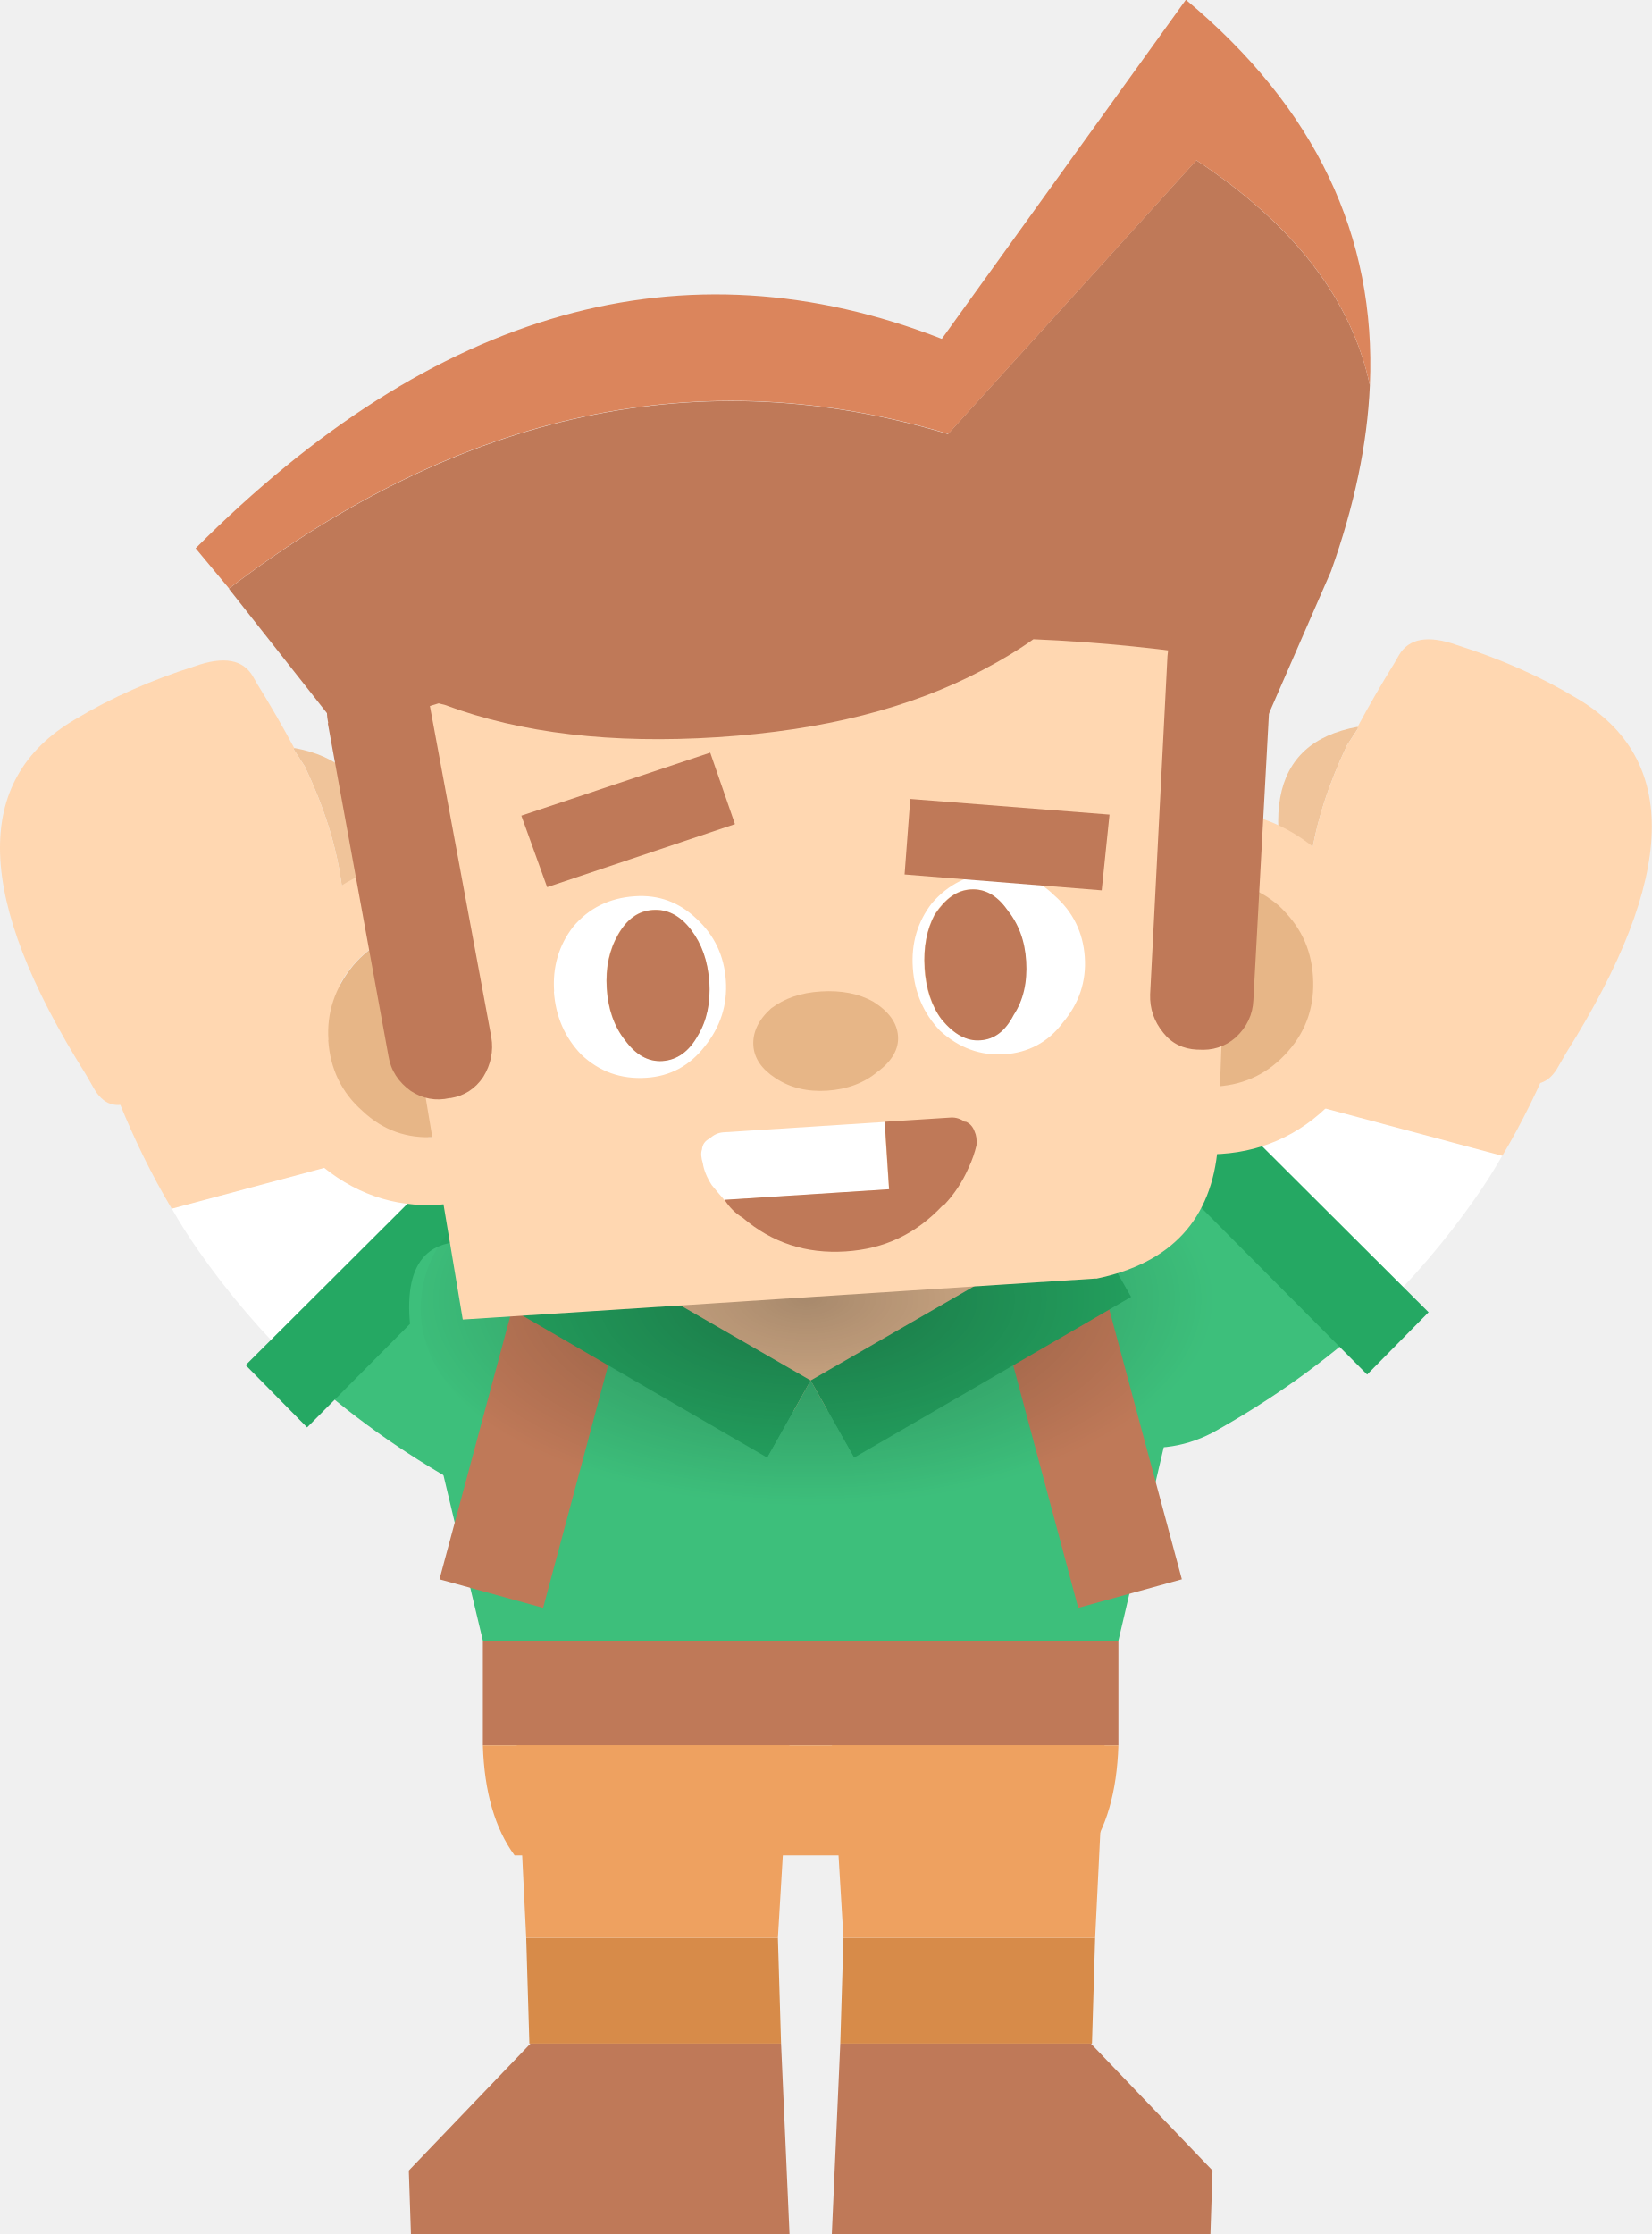
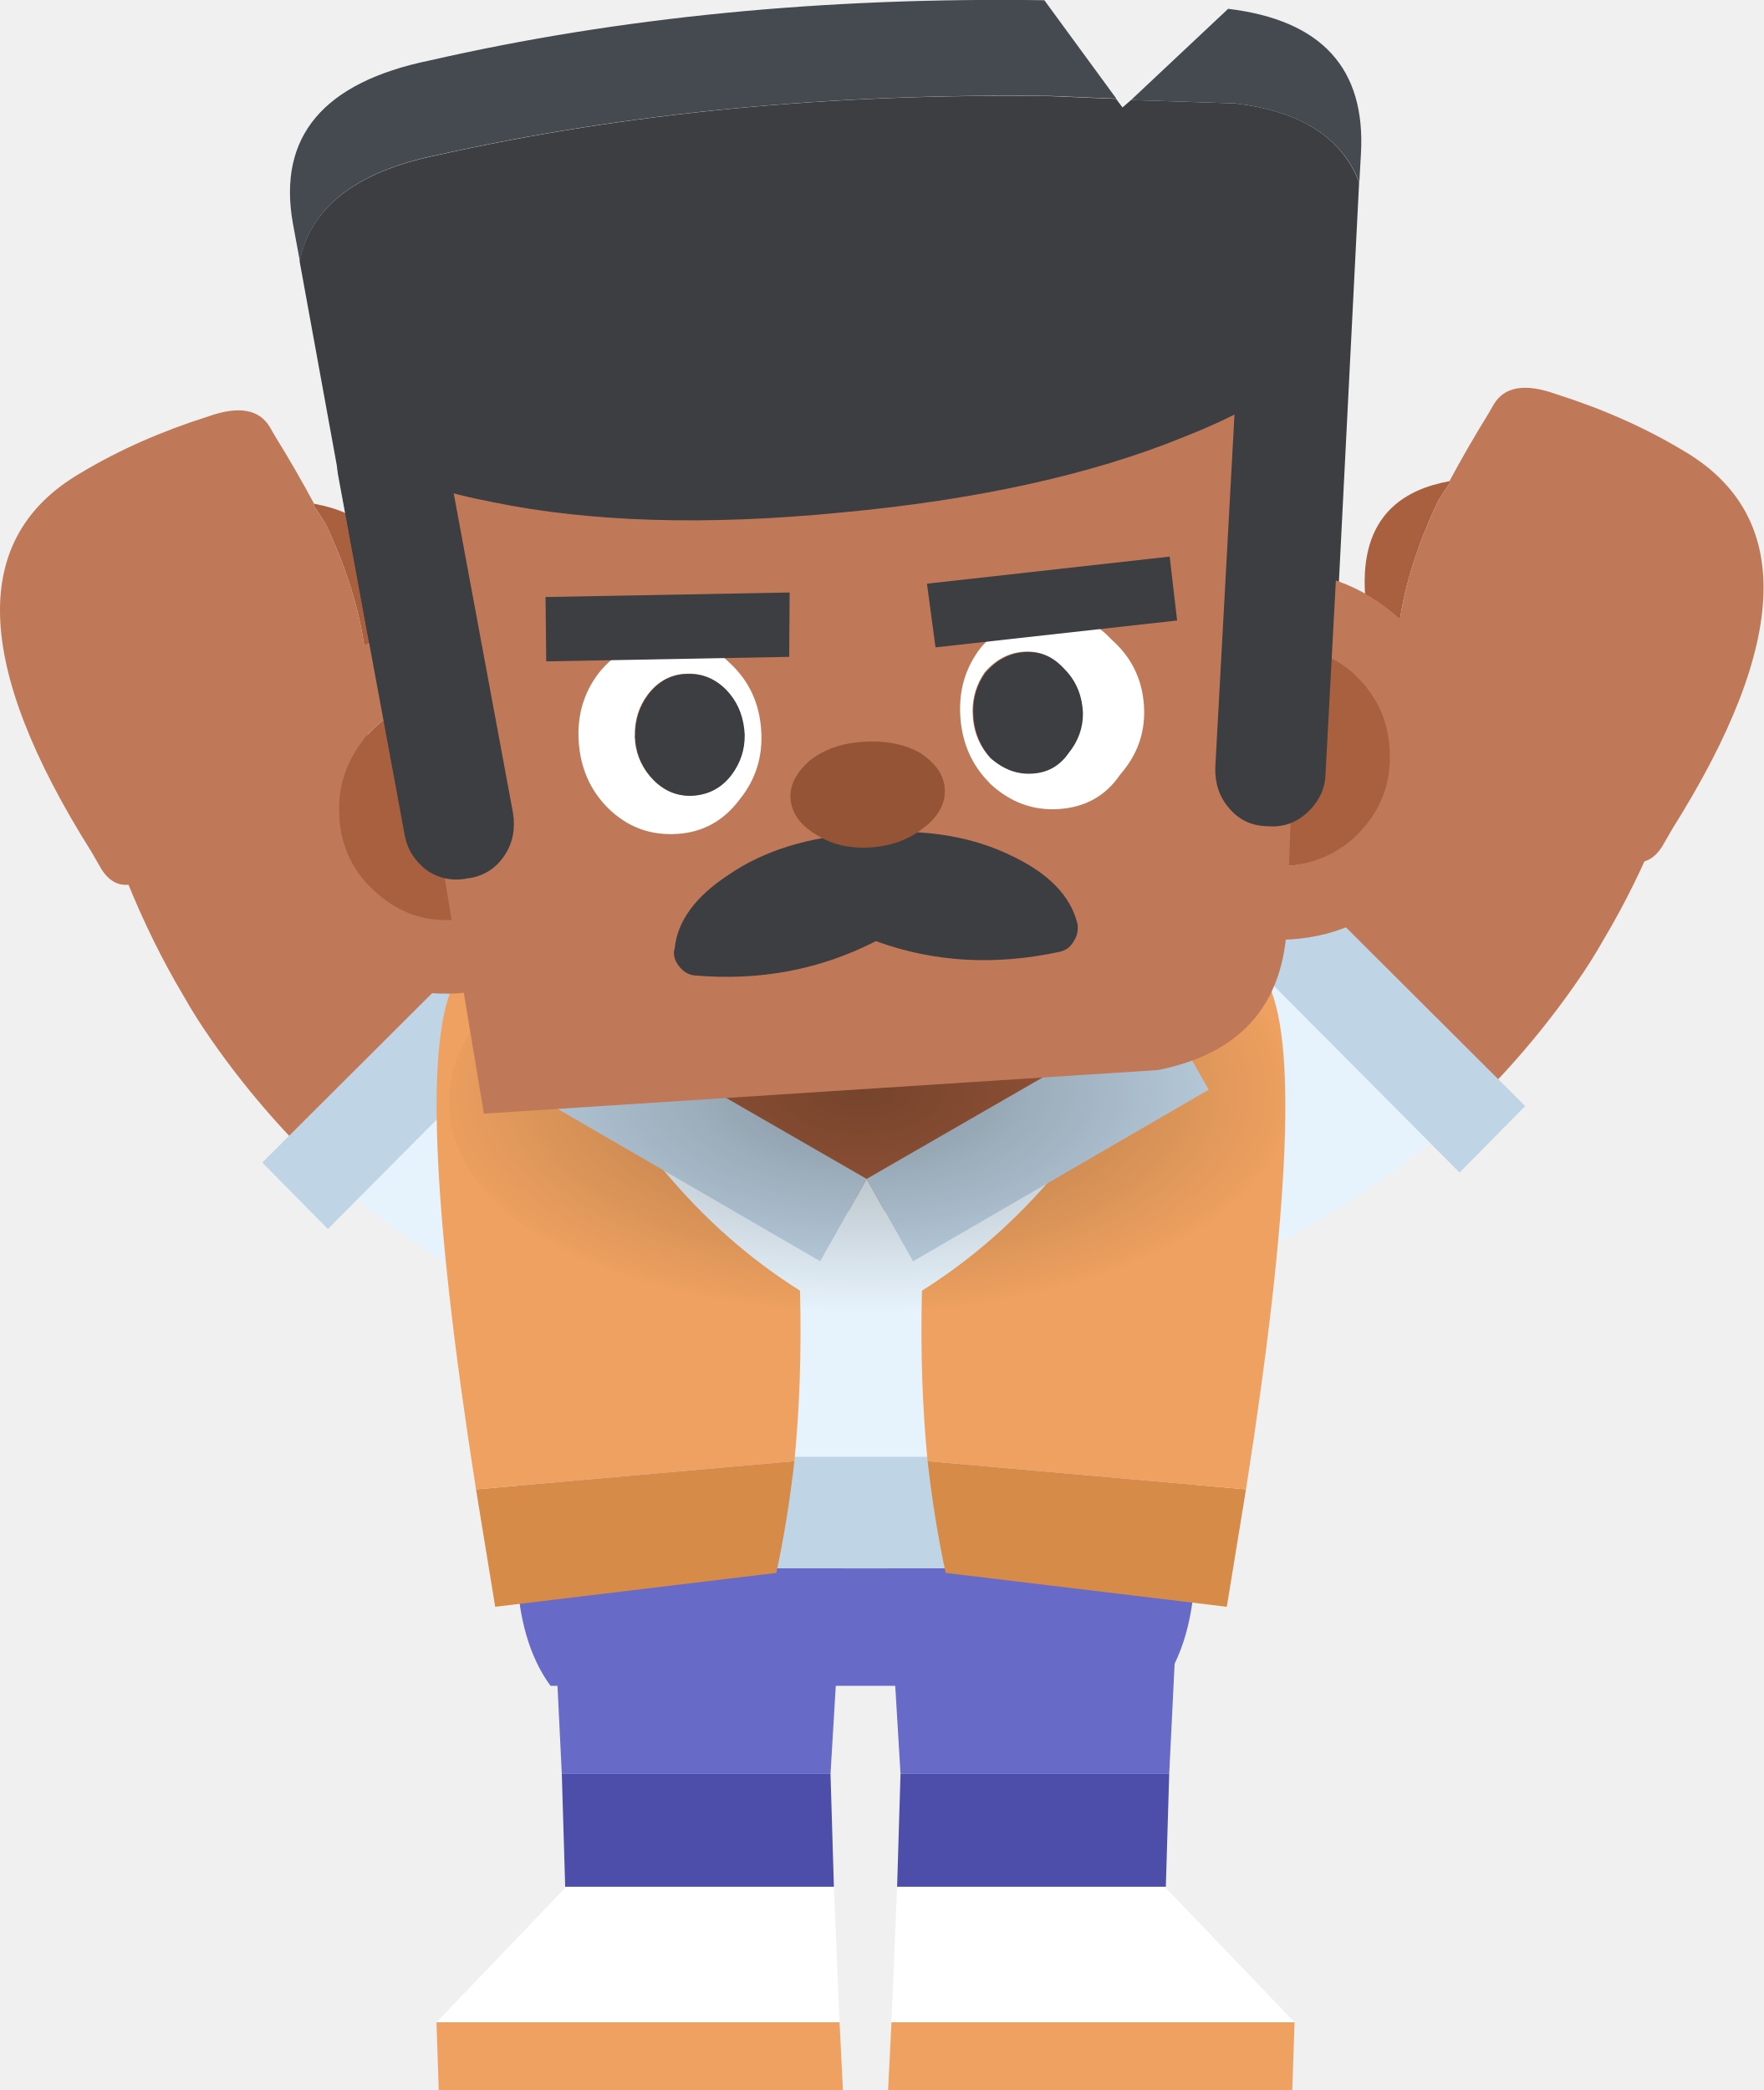
- <svg xmlns="http://www.w3.org/2000/svg" id="Layer_2" data-name="Layer 2" viewBox="0 0 78.1 105.61">
+ <svg xmlns="http://www.w3.org/2000/svg" id="Layer_2" data-name="Layer 2" viewBox="0 0 78.1 92.56">
  <defs>
    <style>
      .cls-1 {
+         fill: #955435;
+       }
+ 
+       .cls-2 {
        fill: #fff;
      }

-       .cls-2 {
-         fill: #db855c;
+       .cls-3 {
+         fill: #676ac6;
      }

-       .cls-3 {
+       .cls-4 {
        fill: #d78b49;
      }

-       .cls-4 {
-         fill: #e7b687;
+       .cls-5 {
+         fill: #a8603f;
      }

-       .cls-5 {
+       .cls-6 {
+         fill: #4c4eaa;
+       }
+ 
+       .cls-7 {
        fill: url(#radial-gradient);
      }

-       .cls-6 {
+       .cls-8 {
+         fill: #454a51;
+       }
+ 
+       .cls-9 {
        fill: #bf7958;
      }

-       .cls-7 {
-         fill: #3dbf7b;
-       }
- 
-       .cls-8 {
-         fill: #25a863;
-       }
- 
-       .cls-9 {
-         fill: #f0c49a;
-       }
- 
      .cls-10 {
-         fill: #ffd7b1;
+         fill: #bfd4e5;
      }

      .cls-11 {
+         fill: #e7f3fc;
+       }
+ 
+       .cls-12 {
+         fill: #3c3e41;
+       }
+ 
+       .cls-13 {
        fill: #eea160;
      }
    </style>
-     <radialGradient id="radial-gradient" cx="-642.13" cy="578.12" fx="-642.13" fy="578.12" r="13.59" gradientTransform="translate(949.96 477.65) scale(1.42 -.72)" gradientUnits="userSpaceOnUse">
+     <radialGradient id="radial-gradient" cx="-642.13" cy="565.07" fx="-642.13" fy="565.07" r="13.59" gradientTransform="translate(949.96 455.21) scale(1.42 -.72)" gradientUnits="userSpaceOnUse">
      <stop offset="0" stop-color="#000" stop-opacity=".3" />
      <stop offset="1" stop-color="#000" stop-opacity="0" />
    </radialGradient>
  </defs>
  <g id="Layer_1-2" data-name="Layer 1">
    <g id="Layer_2-2" data-name="Layer 2">
      <g id="leg_0_Layer0_0_FILL" data-name="leg 0 Layer0 0 FILL">
-         <path class="cls-3" d="m51.58,96.61h.05l.15-5h-11.9l-.15,5h11.85Z" />
-         <path class="cls-6" d="m57.33,102.61l-5.75-6h-11.85l-.4,9h17.9l.1-3Z" />
-         <path class="cls-11" d="m52.23,82.41c0-1.6-.63-2.97-1.9-4.1-1.23-1.13-2.75-1.7-4.55-1.7s-3.28.57-4.55,1.7c-1.27,1.13-1.9,2.5-1.9,4.1l.55,9.2h11.9l.45-9.2Z" />
+         <path class="cls-6" d="m51.63,83.56l.15-5h-11.9l-.15,5h11.9Z" />
+         <path class="cls-2" d="m57.33,89.56l-5.75-6h-11.85l-.25,6h17.85Z" />
+         <path class="cls-13" d="m57.23,92.56l.1-3h-17.85l-.15,3h17.9Z" />
+         <path class="cls-3" d="m52.23,69.36c0-1.6-.63-2.97-1.9-4.1-1.23-1.13-2.75-1.7-4.55-1.7s-3.28.57-4.55,1.7c-1.27,1.13-1.9,2.5-1.9,4.1l.55,9.2h11.9l.45-9.2Z" />
      </g>
      <g id="leg_0_Layer0_0_FILL-2" data-name="leg 0 Layer0 0 FILL">
-         <path class="cls-3" d="m25.08,96.61h-.05l-.15-5h11.9l.15,5h-11.85Z" />
-         <path class="cls-6" d="m19.33,102.61l5.75-6h11.85l.4,9h-17.9l-.1-3Z" />
-         <path class="cls-11" d="m24.43,82.41c0-1.6.63-2.97,1.9-4.1,1.23-1.13,2.75-1.7,4.55-1.7s3.28.57,4.55,1.7c1.27,1.13,1.9,2.5,1.9,4.1l-.55,9.2h-11.9l-.45-9.2Z" />
+         <path class="cls-6" d="m25.03,83.56l-.15-5h11.9l.15,5h-11.9Z" />
+         <path class="cls-2" d="m19.33,89.56l5.75-6h11.85l.25,6h-17.85Z" />
+         <path class="cls-13" d="m19.43,92.56l-.1-3h17.85l.15,3h-17.9Z" />
+         <path class="cls-3" d="m24.43,69.36c0-1.6.63-2.97,1.9-4.1,1.23-1.13,2.75-1.7,4.55-1.7s3.28.57,4.55,1.7c1.27,1.13,1.9,2.5,1.9,4.1l-.55,9.2h-11.9l-.45-9.2Z" />
      </g>
      <g>
        <g id="arm_0_Layer0_0_FILL" data-name="arm 0 Layer0 0 FILL">
-           <path class="cls-7" d="m64.95,62.27c-2.24,2.06-4.78,3.88-7.62,5.46-1.4.73-2.9.9-4.48.51-1.57-.45-2.77-1.4-3.59-2.83-.78-1.45-.94-2.94-.46-4.47.42-1.58,1.33-2.77,2.72-3.57,1.94-1.07,3.66-2.32,5.14-3.75,2.16,3.93,4.92,6.81,8.3,8.64Z" />
-           <path class="cls-1" d="m71.03,54.63c-.39.69-.81,1.35-1.26,1.99-1.4,2.01-3.01,3.89-4.82,5.64-3.37-1.84-6.14-4.72-8.3-8.64.78-.72,1.5-1.48,2.16-2.27l12.22,3.27Z" />
-           <path class="cls-10" d="m58.81,51.36c1.55-1.79,2.77-3.85,3.67-6.16.58-1.5,1.61-2.59,3.1-3.26,1.51-.63,3.04-.67,4.59-.12,1.49.61,2.57,1.67,3.23,3.2.68,1.46.72,2.97.13,4.54-.73,1.81-1.56,3.5-2.5,5.08l-12.22-3.27Z" />
+           <path class="cls-9" d="m69.77,43.58c-1.4,2.01-3.01,3.89-4.82,5.64-3.37-1.84-6.14-4.72-8.3-8.64.78-.72,1.5-1.48,2.16-2.27,1.55-1.79,2.77-3.85,3.67-6.16.58-1.5,1.61-2.59,3.1-3.26,1.51-.63,3.04-.67,4.59-.12,1.49.61,2.57,1.67,3.23,3.2.68,1.46.72,2.97.13,4.54-.73,1.81-1.56,3.5-2.5,5.08-.39.69-.81,1.35-1.26,1.99Z" />
+           <path class="cls-11" d="m52.84,55.19c-1.57-.45-2.77-1.4-3.59-2.83-.78-1.45-.94-2.94-.46-4.47.42-1.58,1.33-2.77,2.72-3.57,1.94-1.07,3.66-2.32,5.14-3.75,2.16,3.93,4.92,6.81,8.3,8.64-2.24,2.06-4.78,3.88-7.62,5.46-1.4.73-2.9.9-4.48.51Z" />
        </g>
-         <g id="arm_0_Layer0_0_MEMBER_0_FILL" data-name="arm 0 Layer0 0 MEMBER 0 FILL">
-           <path class="cls-8" d="m67.55,62.03l-2.91,2.95-10.52-10.58,2.85-2.91,10.58,10.55Z" />
+         <g id="arm_0_Layer0_1_FILL" data-name="arm 0 Layer0 1 FILL">
+           <path class="cls-10" d="m67.55,48.98l-2.91,2.95-10.52-10.58,2.85-2.91,10.58,10.55Z" />
        </g>
      </g>
      <g>
        <g id="arm_0_Layer0_0_FILL-2" data-name="arm 0 Layer0 0 FILL">
-           <path class="cls-7" d="m14.21,64.77c2.24,2.06,4.78,3.88,7.62,5.46,1.4.73,2.9.9,4.48.51,1.57-.45,2.77-1.4,3.59-2.83.78-1.45.94-2.94.46-4.47-.42-1.58-1.33-2.77-2.72-3.57-1.94-1.07-3.66-2.32-5.14-3.75-2.16,3.93-4.92,6.81-8.3,8.64Z" />
-           <path class="cls-1" d="m8.12,57.13c.39.69.81,1.35,1.26,1.99,1.4,2.01,3.01,3.89,4.82,5.64,3.37-1.84,6.14-4.72,8.3-8.64-.78-.72-1.5-1.48-2.16-2.27l-12.22,3.27Z" />
-           <path class="cls-10" d="m20.34,53.86c-1.55-1.79-2.77-3.85-3.67-6.16-.58-1.5-1.61-2.59-3.1-3.26-1.51-.63-3.04-.67-4.59-.12-1.49.61-2.57,1.67-3.23,3.2-.68,1.46-.72,2.97-.13,4.54.73,1.81,1.56,3.5,2.5,5.08l12.22-3.27Z" />
+           <path class="cls-9" d="m9.38,46.08c1.4,2.01,3.01,3.89,4.82,5.64,3.37-1.84,6.14-4.72,8.3-8.64-.78-.72-1.5-1.48-2.16-2.27-1.55-1.79-2.77-3.85-3.67-6.16-.58-1.5-1.61-2.59-3.1-3.26-1.51-.63-3.04-.67-4.59-.12-1.49.61-2.57,1.67-3.23,3.2-.68,1.46-.72,2.97-.13,4.54.73,1.81,1.56,3.5,2.5,5.08.39.69.81,1.35,1.26,1.99Z" />
+           <path class="cls-11" d="m26.31,57.69c1.57-.45,2.77-1.4,3.59-2.83.78-1.45.94-2.94.46-4.47-.42-1.58-1.33-2.77-2.72-3.57-1.94-1.07-3.66-2.32-5.14-3.75-2.16,3.93-4.92,6.81-8.3,8.64,2.24,2.06,4.78,3.88,7.62,5.46,1.4.73,2.9.9,4.48.51Z" />
        </g>
-         <g id="arm_0_Layer0_0_MEMBER_0_FILL-2" data-name="arm 0 Layer0 0 MEMBER 0 FILL">
-           <path class="cls-8" d="m11.61,64.53l2.91,2.95,10.52-10.58-2.85-2.91-10.58,10.55Z" />
+         <g id="arm_0_Layer0_1_FILL-2" data-name="arm 0 Layer0 1 FILL">
+           <path class="cls-10" d="m11.61,51.48l2.91,2.95,10.52-10.58-2.85-2.91-10.58,10.55Z" />
        </g>
      </g>
      <g>
        <g id="body_0_Layer0_0_FILL" data-name="body 0 Layer0 0 FILL">
-           <path class="cls-6" d="m52.88,77.56h-30.05v4.95h30.05v-4.95Z" />
-           <path class="cls-11" d="m22.83,82.51c.07,2.2.57,3.93,1.5,5.2h27.05c.93-1.27,1.43-3,1.5-5.2h-30.05Z" />
-           <path class="cls-7" d="m52.88,77.56l3.2-13.65c.7-3.6-.17-5.33-2.6-5.2h-31.3c-2.43-.13-3.3,1.6-2.6,5.2l3.25,13.65h30.05Z" />
+           <path class="cls-10" d="m52.93,69.46v-4.95h-30.05v4.95h30.05Z" />
+           <path class="cls-3" d="m51.43,74.66c.93-1.27,1.43-3,1.5-5.2h-30.05c.07,2.2.57,3.93,1.5,5.2h27.05Z" />
+           <path class="cls-11" d="m56.13,50.86c.7-3.6-.17-5.33-2.6-5.2h-31.3c-2.43-.13-3.3,1.6-2.6,5.2l3.25,13.65h30.05l3.2-13.65Z" />
        </g>
-         <g id="body_0_Layer0_1_FILL" data-name="body 0 Layer0 1 FILL">
-           <path class="cls-6" d="m20.78,74.66l4.9,1.35,3.9-14.55h-5.25l-3.55,13.2m30.2,1.35l4.9-1.35-3.55-13.2h-5.25l3.9,14.55Z" />
+         <g id="body_0_Layer0_0_MEMBER_0_FILL" data-name="body 0 Layer0 0 MEMBER 0 FILL">
+           <path class="cls-5" d="m45.93,38.21c-2.1-1.7-4.62-2.55-7.55-2.55s-5.45.85-7.55,2.55c-2.07,1.8-3.1,3.95-3.1,6.45,0,.17.02.33.05.5.1,2.27,1.12,4.2,3.05,5.8,2.1,1.8,4.62,2.7,7.55,2.7s5.45-.9,7.55-2.7c1.93-1.6,2.95-3.53,3.05-5.8.03-.17.05-.33.05-.5,0-2.5-1.03-4.65-3.1-6.45Z" />
        </g>
-         <g id="body_0_Layer0_2_FILL" data-name="body 0 Layer0 2 FILL">
-           <path class="cls-9" d="m48.33,57.71c0-2.5-1.02-4.65-3.05-6.45-2.07-1.7-4.55-2.55-7.45-2.55s-5.38.85-7.45,2.55c-2.03,1.8-3.05,3.95-3.05,6.45,0,.17.02.33.05.5.1,2.27,1.1,4.2,3,5.8,2.07,1.8,4.55,2.7,7.45,2.7s5.38-.9,7.45-2.7c1.9-1.6,2.9-3.53,3-5.8.03-.17.05-.33.05-.5Z" />
+         <g id="body_0_Layer0_0_MEMBER_1_FILL" data-name="body 0 Layer0 0 MEMBER 1 FILL">
+           <path class="cls-4" d="m35.18,64.71l-14.1,1.25c.27,1.63.55,3.37.85,5.2l12.45-1.5c.33-1.53.6-3.18.8-4.95Z" />
+           <path class="cls-13" d="m35.18,64.71c.23-2.33.32-4.85.25-7.55-4.5-2.83-8.07-7.13-10.7-12.9l-4.55-.85c-1.37,2.47-1.07,9.98.9,22.55l14.1-1.25Z" />
        </g>
-         <g id="body_0_Layer0_3_FILL" data-name="body 0 Layer0 3 FILL">
-           <path class="cls-8" d="m25.23,57.71l-2.05,3.6,13.1,7.6,2.05-3.65-13.1-7.55m26.2,0l-13.1,7.55,2.05,3.65,13.1-7.6-2.05-3.6Z" />
-           <path class="cls-7" d="m40.38,68.91l-2.05-3.65-2.05,3.65h4.1Z" />
+         <g id="body_0_Layer0_0_MEMBER_2_FILL" data-name="body 0 Layer0 0 MEMBER 2 FILL">
+           <path class="cls-4" d="m55.18,65.96l-14.1-1.25c.2,1.77.47,3.42.8,4.95l12.45,1.5c.3-1.83.58-3.57.85-5.2Z" />
+           <path class="cls-13" d="m40.83,57.16c-.07,2.7.02,5.22.25,7.55l14.1,1.25c1.97-12.57,2.27-20.08.9-22.55l-4.55.85c-2.63,5.77-6.2,10.07-10.7,12.9Z" />
+         </g>
+         <g id="body_0_Layer0_0_MEMBER_3_FILL" data-name="body 0 Layer0 0 MEMBER 3 FILL">
+           <path class="cls-10" d="m25.28,44.66l-2.05,3.6,13.1,7.6,2.05-3.65-13.1-7.55m26.2,0l-13.1,7.55,2.05,3.65,13.1-7.6-2.05-3.6Z" />
+           <path class="cls-11" d="m40.43,55.86l-2.05-3.65-2.05,3.65h4.1Z" />
        </g>
      </g>
      <g id="hand_0_Layer0_0_FILL" data-name="hand 0 Layer0 0 FILL">
-         <path class="cls-9" d="m64.21,34.43l-.52.8c-1.78,3.75-2.28,7.15-1.51,10.21-2.87-6.62-2.2-10.32,2.01-11.08l.02.07Z" />
-         <path class="cls-10" d="m73.61,50.54c-.48.76-1.14.9-1.97.42l-9.46-5.52c-.77-3.06-.27-6.47,1.51-10.21l.52-.8-.02-.07c.52-.97,1.1-1.98,1.75-3.03l.2-.35c.47-.81,1.39-.97,2.76-.48,2.05.65,3.94,1.48,5.65,2.51,4.89,2.86,4.73,8.45-.49,16.75l-.45.78Z" />
+         <path class="cls-5" d="m64.21,21.38l-.52.8c-1.78,3.75-2.28,7.15-1.51,10.21-2.87-6.62-2.2-10.32,2.01-11.08l.02.07Z" />
+         <path class="cls-9" d="m73.61,37.49c-.48.76-1.14.9-1.97.42l-9.46-5.52c-.77-3.06-.27-6.47,1.51-10.21l.52-.8-.02-.07c.52-.97,1.1-1.98,1.75-3.03l.2-.35c.47-.81,1.39-.97,2.76-.48,2.05.65,3.94,1.48,5.65,2.51,4.89,2.86,4.73,8.45-.49,16.75l-.45.78Z" />
      </g>
      <g id="hand_0_Layer0_0_FILL-2" data-name="hand 0 Layer0 0 FILL">
-         <path class="cls-9" d="m13.89,35.43l.52.8c1.78,3.75,2.28,7.15,1.51,10.21,2.87-6.62,2.2-10.32-2.01-11.08l-.02.07Z" />
-         <path class="cls-10" d="m4.49,51.54c.48.76,1.14.9,1.97.42l9.46-5.52c.77-3.06.27-6.47-1.51-10.21l-.52-.8.02-.07c-.52-.97-1.1-1.98-1.75-3.03l-.2-.35c-.47-.81-1.39-.97-2.76-.48-2.05.65-3.94,1.48-5.65,2.51-4.89,2.86-4.73,8.45.49,16.75l.45.78Z" />
+         <path class="cls-5" d="m13.89,22.38l.52.8c1.78,3.75,2.28,7.15,1.51,10.21,2.87-6.62,2.2-10.32-2.01-11.08l-.02.07Z" />
+         <path class="cls-9" d="m4.49,38.49c.48.76,1.14.9,1.97.42l9.46-5.52c.77-3.06.27-6.47-1.51-10.21l-.52-.8.02-.07c-.52-.97-1.1-1.98-1.75-3.03l-.2-.35c-.47-.81-1.39-.97-2.76-.48-2.05.65-3.94,1.48-5.65,2.51-4.89,2.86-4.73,8.45.49,16.75l.45.78Z" />
      </g>
      <g id="shadow_0_Layer0_0_FILL" data-name="shadow 0 Layer0 0 FILL">
-         <path class="cls-5" d="m52.38,54.99c-3.69-1.87-8.16-2.8-13.41-2.8s-9.77.93-13.55,2.8c-3.69,1.92-5.53,4.21-5.53,6.87s1.84,4.93,5.53,6.8c3.78,1.92,8.3,2.88,13.55,2.88s9.72-.96,13.41-2.88c3.78-1.87,5.67-4.14,5.67-6.8s-1.89-4.95-5.67-6.87Z" />
+         <path class="cls-7" d="m52.38,41.94c-3.69-1.87-8.16-2.8-13.41-2.8s-9.77.93-13.55,2.8c-3.69,1.92-5.53,4.21-5.53,6.87s1.84,4.93,5.53,6.8c3.78,1.92,8.3,2.88,13.55,2.88s9.72-.96,13.41-2.88c3.78-1.87,5.67-4.14,5.67-6.8s-1.89-4.95-5.67-6.87Z" />
      </g>
      <g>
        <g id="head_0_Layer0_0_FILL" data-name="head 0 Layer0 0 FILL">
-           <path class="cls-10" d="m14.25,43.54c-1.46,1.66-2.12,3.61-1.98,5.84s1.05,4.07,2.71,5.54c1.7,1.49,3.63,2.17,5.79,2.03s4.04-1.06,5.53-2.76c1.43-1.66,2.07-3.61,1.93-5.84s-1.03-4.08-2.66-5.54c-1.7-1.53-3.65-2.22-5.85-2.08s-3.99,1.08-5.48,2.81m2.89,8.98c-.99-.87-1.53-1.99-1.62-3.35s.31-2.48,1.17-3.53c.84-.99,1.92-1.53,3.25-1.61s2.54.3,3.53,1.17c1,.94,1.54,2.06,1.62,3.35.09,1.36-.3,2.54-1.17,3.53-.87,1.02-1.99,1.58-3.35,1.67s-2.48-.32-3.44-1.23m39.57-14.19c-2.16.14-3.99,1.08-5.48,2.81-1.46,1.66-2.12,3.61-1.98,5.84s1.05,4.07,2.71,5.54c1.7,1.49,3.63,2.17,5.79,2.03s4.04-1.06,5.53-2.76c1.43-1.66,2.07-3.61,1.93-5.84-.14-2.23-1.03-4.08-2.66-5.54-1.7-1.53-3.65-2.22-5.85-2.08m.84,13.02c-1.33.09-2.48-.32-3.44-1.23-1.02-.87-1.58-1.99-1.67-3.35s.32-2.48,1.22-3.54c.84-.99,1.92-1.53,3.25-1.61s2.51.31,3.53,1.17c1,.94,1.54,2.06,1.62,3.35.09,1.36-.3,2.54-1.17,3.53-.9,1.03-2.02,1.58-3.35,1.67Z" />
-           <path class="cls-4" d="m15.52,49.17c.09,1.36.63,2.48,1.62,3.35.96.91,2.11,1.32,3.44,1.23s2.48-.64,3.35-1.67c.87-.99,1.26-2.17,1.17-3.53-.08-1.3-.62-2.41-1.62-3.35-.99-.87-2.17-1.26-3.53-1.17s-2.41.62-3.25,1.61c-.87,1.06-1.26,2.24-1.17,3.53m38.59.96c.96.91,2.11,1.32,3.44,1.23s2.45-.64,3.35-1.67c.87-.99,1.26-2.17,1.17-3.53s-.62-2.41-1.62-3.35c-1.02-.87-2.2-1.26-3.53-1.17s-2.41.62-3.25,1.61c-.9,1.06-1.31,2.24-1.22,3.54.09,1.36.64,2.48,1.67,3.35Z" />
+           <path class="cls-8" d="m49.44,4.37L46.25.01c-9.76-.14-18.84.75-27.23,2.67-4.71.97-6.73,3.38-6.05,7.21l.31,1.68c.48-2.4,2.5-3.97,6.06-4.7,8.4-1.88,17.48-2.75,27.24-2.62l2.86.12m10.76,3.71l.07-1.26c.22-3.79-1.74-5.93-5.88-6.43l-4.3,4.04,4.62.15c2.9.35,4.72,1.51,5.49,3.5Z" />
+           <path class="cls-12" d="m54.71,4.58l-4.62-.15-.38.33-.28-.38-2.86-.12c-9.76-.14-18.84.74-27.24,2.62-3.56.73-5.58,2.3-6.06,4.7l3.5,19.21c.55,2.87,2.54,4.19,5.97,3.97l31.03-2.01c3.46-.22,5.26-1.79,5.41-4.71l1.01-19.96c-.76-1.99-2.59-3.16-5.49-3.5Z" />
        </g>
        <g id="head_0_Layer0_1_FILL" data-name="head 0 Layer0 1 FILL">
-           <path class="cls-10" d="m51.82,60.45c3.56-.73,5.48-2.81,5.76-6.24l.95-26.32-41.96,2.72,5.31,31.77,29.94-1.94Z" />
+           <path class="cls-9" d="m13.75,30.53c-1.46,1.66-2.12,3.61-1.98,5.84s1.05,4.07,2.71,5.54c1.7,1.53,3.63,2.22,5.8,2.08s4.04-1.08,5.53-2.81c1.43-1.66,2.07-3.61,1.93-5.84s-1.03-4.08-2.66-5.54c-1.7-1.53-3.65-2.22-5.85-2.08s-3.99,1.08-5.48,2.81m2.89,8.98c-.99-.87-1.53-1.99-1.62-3.35s.31-2.48,1.17-3.53c.87-.99,1.96-1.53,3.25-1.61,1.36-.09,2.54.3,3.53,1.17,1,.94,1.54,2.06,1.62,3.35.09,1.36-.3,2.54-1.17,3.53-.87,1.02-1.99,1.58-3.35,1.67s-2.44-.33-3.44-1.23m34.04-11.37c-1.46,1.66-2.12,3.61-1.98,5.84s1.05,4.07,2.71,5.54c1.7,1.53,3.63,2.22,5.8,2.08s4.04-1.08,5.53-2.81c1.43-1.66,2.07-3.61,1.93-5.84s-1.03-4.08-2.66-5.54c-1.7-1.53-3.65-2.22-5.85-2.08s-3.99,1.08-5.48,2.81m2.44,2.1c.87-.99,1.96-1.53,3.25-1.61s2.51.31,3.53,1.17c1,.94,1.54,2.06,1.62,3.35.09,1.36-.3,2.54-1.17,3.53-.9,1.03-2.02,1.58-3.35,1.67s-2.44-.33-3.44-1.23c-1.02-.87-1.58-1.99-1.67-3.35s.32-2.48,1.22-3.54Z" />
+           <path class="cls-5" d="m15.02,36.16c.09,1.36.63,2.48,1.62,3.35.99.9,2.14,1.31,3.44,1.23,1.36-.09,2.48-.64,3.35-1.67.87-.99,1.26-2.17,1.17-3.53-.08-1.3-.62-2.41-1.62-3.35-.99-.87-2.17-1.26-3.53-1.17s-2.38.62-3.25,1.61c-.87,1.06-1.26,2.24-1.17,3.53m41.35-7.54c-1.3.08-2.38.62-3.25,1.61-.9,1.06-1.31,2.24-1.22,3.54.09,1.36.64,2.48,1.67,3.35.99.9,2.14,1.31,3.44,1.23s2.45-.64,3.35-1.67c.87-.99,1.26-2.17,1.17-3.53s-.62-2.41-1.62-3.35c-1.02-.87-2.2-1.26-3.53-1.17Z" />
        </g>
        <g id="head_0_Layer0_2_FILL" data-name="head 0 Layer0 2 FILL">
-           <path class="cls-6" d="m56.56,7.58l-11.74,12.94c-11.65-3.52-22.98-1.08-34,7.31l8.68,11.01-.33-5.14c.53-.13,1.05-.29,1.57-.45.1.03.2.05.31.08,3.59,1.34,7.89,1.84,12.88,1.52s9.13-1.38,12.52-3.17c.94-.49,1.74-.98,2.41-1.46,3.12.13,6.24.45,9.38.95l.37,5.74,4.32-9.9c1.1-3.08,1.72-6.01,1.84-8.79-.86-4.05-3.6-7.6-8.2-10.64Z" />
-           <path class="cls-2" d="m44.83,20.52l11.74-12.94c4.61,3.04,7.34,6.59,8.2,10.64.31-7.07-2.59-13.14-8.7-18.23l-11.54,16.03c-12.2-4.75-23.96-1.45-35.28,9.9l1.58,1.9c11.01-8.4,22.35-10.83,34-7.31Z" />
+           <path class="cls-9" d="m51.27,47.39c3.56-.7,5.47-2.76,5.71-6.18l.96-26.12-41.76,2.7,5.25,31.53,29.84-1.93Z" />
        </g>
        <g id="head_0_Layer0_3_FILL" data-name="head 0 Layer0 3 FILL">
-           <path class="cls-6" d="m34.75,38.96l-1.17-3.38-8.93,2.98,1.22,3.38,8.88-2.98Z" />
+           <path class="cls-2" d="m25.63,32.86c.08,1.16.51,2.14,1.29,2.92.86.85,1.88,1.23,3.08,1.15,1.13-.07,2.05-.58,2.76-1.53.71-.88,1.03-1.9.95-3.07s-.52-2.14-1.34-2.92c-.82-.82-1.8-1.19-2.93-1.11-1.2.08-2.17.57-2.91,1.49-.68.88-.98,1.9-.9,3.06m2.5-.01l-.02-.25c-.01-.7.18-1.31.58-1.84.43-.56.98-.87,1.64-.91.7-.05,1.3.18,1.8.69.46.47.74,1.05.81,1.75l.02.25c0,.67-.19,1.26-.59,1.79-.43.56-1,.87-1.69.91-.67.04-1.25-.19-1.75-.69-.46-.47-.74-1.04-.81-1.7m15.7,1.84c.89.84,1.92,1.23,3.08,1.15s2.07-.58,2.71-1.53c.78-.89,1.13-1.91,1.05-3.07-.08-1.16-.56-2.14-1.44-2.91-.75-.82-1.71-1.19-2.88-1.12s-2.13.57-2.91,1.49c-.68.88-.98,1.9-.9,3.06s.51,2.14,1.29,2.92m3.23-5.12c.5.47.79,1.05.86,1.75l.02.25c0,.67-.2,1.27-.64,1.79-.4.56-.93.86-1.59.9-.67.04-1.28-.18-1.85-.68-.43-.47-.69-1.04-.76-1.7l-.02-.35c0-.63.17-1.21.54-1.74.5-.57,1.08-.87,1.74-.91.67-.04,1.23.19,1.7.69Z" />
+           <path class="cls-12" d="m28.12,32.6l.02.25c.08.66.35,1.23.81,1.7.5.5,1.08.73,1.75.69.7-.05,1.26-.35,1.69-.91.4-.53.6-1.12.59-1.79l-.02-.25c-.08-.7-.35-1.28-.81-1.75-.5-.5-1.1-.73-1.8-.69-.67.04-1.21.35-1.64.91-.4.53-.59,1.14-.58,1.84m19.81-1.28c-.08-.7-.37-1.28-.86-1.75-.47-.5-1.03-.73-1.7-.69-.67.04-1.25.35-1.74.91-.37.52-.55,1.1-.54,1.74l.02.35c.08.66.33,1.23.76,1.7.57.5,1.18.73,1.85.68.67-.04,1.2-.34,1.59-.9.43-.53.65-1.13.64-1.79l-.02-.25Z" />
+         </g>
+         <g id="head_0_Layer0_3_MEMBER_0_FILL" data-name="head 0 Layer0 3 MEMBER 0 FILL">
+           <path class="cls-12" d="m34.95,29.1l.02-2.86-10.81.2.03,2.85,10.76-.2m6.1-3.25l.38,2.83,10.7-1.19-.33-2.83-10.75,1.2Z" />
+         </g>
+         <g id="head_0_Layer0_3_MEMBER_1_FILL" data-name="head 0 Layer0 3 MEMBER 1 FILL">
+           <path class="cls-12" d="m38.16,36.91c-2.36.15-4.33.76-5.89,1.83-1.47.96-2.27,2.05-2.39,3.26-.06.17-.04.35.04.55.08.16.19.31.33.43s.31.2.52.22c2.89.25,5.56-.26,8.02-1.52,2.57.94,5.28,1.09,8.15.47.2-.05.36-.14.48-.28s.21-.3.27-.47c.05-.2.06-.39.01-.55-.31-1.18-1.26-2.16-2.84-2.92-1.73-.86-3.75-1.21-6.08-1.06l-.3.02-.3.02Z" />
+         </g>
+         <g id="head_0_Layer0_3_MEMBER_2_FILL" data-name="head 0 Layer0 3 MEMBER 2 FILL">
+           <path class="cls-1" d="m40.95,36.63c.64-.51.93-1.08.89-1.71-.04-.6-.41-1.13-1.1-1.58-.69-.39-1.52-.55-2.49-.49s-1.72.33-2.35.8c-.63.54-.93,1.11-.89,1.71.04.63.41,1.16,1.1,1.58.7.46,1.51.65,2.44.59s1.76-.36,2.4-.91Z" />
        </g>
        <g id="head_0_Layer0_4_FILL" data-name="head 0 Layer0 4 FILL">
-           <path class="cls-1" d="m26.19,46.88c.08,1.16.51,2.16,1.29,2.97.85.81,1.88,1.18,3.08,1.1,1.13-.07,2.05-.57,2.76-1.48.74-.92,1.08-1.96,1-3.12s-.54-2.14-1.39-2.92c-.82-.78-1.79-1.14-2.92-1.06-1.2.08-2.17.56-2.91,1.44-.68.88-.98,1.9-.9,3.06m6.47-2.92c.51.67.8,1.48.86,2.45s-.11,1.84-.54,2.54c-.42.76-.98,1.17-1.68,1.21s-1.25-.29-1.77-.99c-.51-.64-.8-1.45-.86-2.45s.12-1.81.54-2.54.96-1.11,1.63-1.16c.7-.05,1.3.27,1.81.93m14.26-2.68c-1.13.07-2.09.55-2.86,1.44-.68.88-.98,1.9-.9,3.06s.51,2.16,1.29,2.97c.89.81,1.9,1.18,3.03,1.11s2.08-.57,2.76-1.48c.78-.92,1.13-1.96,1.05-3.12s-.56-2.14-1.44-2.91c-.79-.78-1.76-1.14-2.92-1.06m-3.22,4.47c-.06-.96.1-1.81.49-2.54.49-.73,1.05-1.12,1.68-1.16.67-.04,1.24.27,1.71.94.54.67.85,1.48.91,2.45s-.13,1.85-.59,2.54c-.39.76-.91,1.16-1.58,1.2s-1.24-.29-1.82-.98c-.48-.64-.75-1.45-.81-2.45Z" />
-           <path class="cls-6" d="m33.53,46.4c-.06-.96-.35-1.78-.86-2.45-.51-.67-1.12-.98-1.81-.93s-1.21.43-1.63,1.16-.6,1.58-.54,2.54.35,1.81.86,2.45c.51.7,1.1,1.03,1.77.99.7-.05,1.26-.45,1.68-1.21.42-.7.6-1.54.54-2.54m10.67-3.2c-.39.73-.55,1.57-.49,2.54s.33,1.82.81,2.45c.58.7,1.19,1.03,1.82.98.67-.04,1.19-.44,1.58-1.2.46-.7.65-1.55.59-2.54s-.37-1.78-.91-2.45c-.48-.67-1.05-.98-1.71-.94s-1.19.43-1.68,1.16Z" />
+           <path class="cls-12" d="m17.01,18.24h-.05c-.66.15-1.19.51-1.58,1.11-.4.53-.53,1.12-.39,1.78l2.93,15.84c.11.63.44,1.16,1,1.59.56.36,1.17.48,1.83.33h.05c.66-.11,1.17-.45,1.54-1s.49-1.18.38-1.88l-2.92-15.74c-.15-.69-.5-1.22-1.05-1.59-.52-.37-1.1-.51-1.73-.44m38.46-1.94c-.47.43-.74,1-.79,1.7l-.87,15.99c-.02.7.18,1.31.62,1.81.43.51.99.77,1.65.79h.05c.64.06,1.21-.13,1.72-.57.54-.5.82-1.07.84-1.71l.86-16.09c.06-.67-.15-1.24-.61-1.71-.47-.54-1.04-.83-1.71-.89h-.05c-.67.01-1.24.23-1.71.67Z" />
        </g>
        <g id="head_0_Layer0_5_FILL" data-name="head 0 Layer0 5 FILL">
-           <path class="cls-6" d="m43.04,37.77l-.27,3.57,9.32.75.37-3.58-9.42-.74Z" />
-         </g>
-         <g id="head_0_Layer0_6_FILL" data-name="head 0 Layer0 6 FILL">
-           <path class="cls-4" d="m41.52,50.65c.67-.51.98-1.07.94-1.66-.04-.63-.43-1.17-1.16-1.63-.69-.39-1.52-.55-2.49-.49s-1.72.33-2.35.8c-.6.54-.88,1.13-.84,1.76.04.6.39,1.11,1.05,1.54.7.46,1.51.65,2.44.59s1.76-.36,2.4-.91Z" />
-         </g>
-         <g id="head_0_Layer0_7_FILL" data-name="head 0 Layer0 7 FILL">
-           <path class="cls-6" d="m15.5,34.19l2.87,15.75c.11.66.46,1.21,1.06,1.64.56.36,1.17.48,1.83.33h.05c.66-.11,1.17-.45,1.54-1,.36-.59.49-1.22.38-1.88l-2.92-15.74c-.15-.69-.5-1.22-1.05-1.59-.52-.37-1.12-.51-1.78-.44h-.05c-.63.14-1.14.51-1.53,1.1-.4.53-.53,1.14-.38,1.83m40.52-4.88c-.51.43-.79,1-.84,1.71l-.82,15.99c-.02.67.18,1.27.62,1.81.4.51.94.77,1.6.8h.05c.67.05,1.26-.13,1.77-.57.54-.5.81-1.09.84-1.76l.87-15.99c.05-.7-.15-1.29-.62-1.76-.47-.54-1.04-.83-1.71-.89h-.05c-.67.01-1.24.23-1.71.67Z" />
-         </g>
-         <g id="head_0_Layer0_8_FILL" data-name="head 0 Layer0 8 FILL">
-           <path class="cls-1" d="m42.03,56.23l-.21-3.19-7.63.49c-.23.02-.44.11-.63.29-.23.11-.35.29-.37.52-.06.17-.04.39.04.65.05.33.19.67.42,1.03.18.22.38.46.6.71l7.78-.5Z" />
-           <path class="cls-6" d="m45.63,53.04c-.21-.15-.43-.22-.66-.21l-3.14.2.21,3.19-7.78.5c.22.35.51.64.86.85,1.38,1.18,3,1.71,4.86,1.59s3.32-.83,4.57-2.15l.1-.06c.47-.5.85-1.07,1.14-1.73.18-.38.3-.74.38-1.08.02-.27-.01-.48-.09-.65-.08-.23-.23-.39-.43-.47Z" />
+           <path class="cls-12" d="m52.41,19.36c4.17-1.64,6.2-3.36,6.08-5.15s-2.34-3.07-6.67-3.93c-4.26-.86-9.4-1.01-15.41-.46-5.94.59-11,1.7-15.17,3.34-4.13,1.67-6.14,3.39-6.03,5.15s2.32,3.11,6.62,3.93c4.33.89,9.47,1.04,15.41.46,6.01-.56,11.07-1.67,15.17-3.34Z" />
        </g>
      </g>
    </g>
  </g>
</svg>
